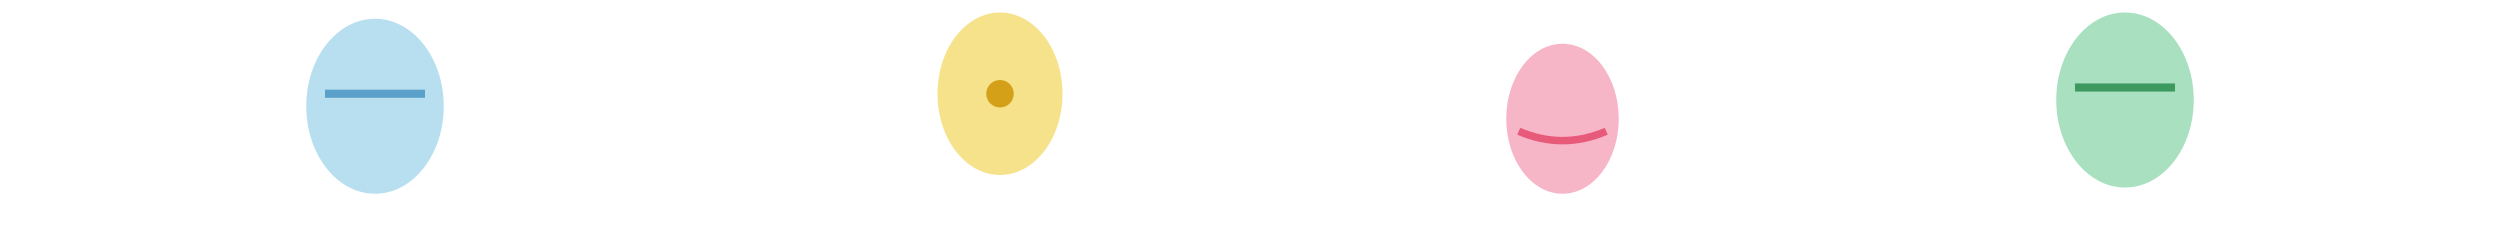
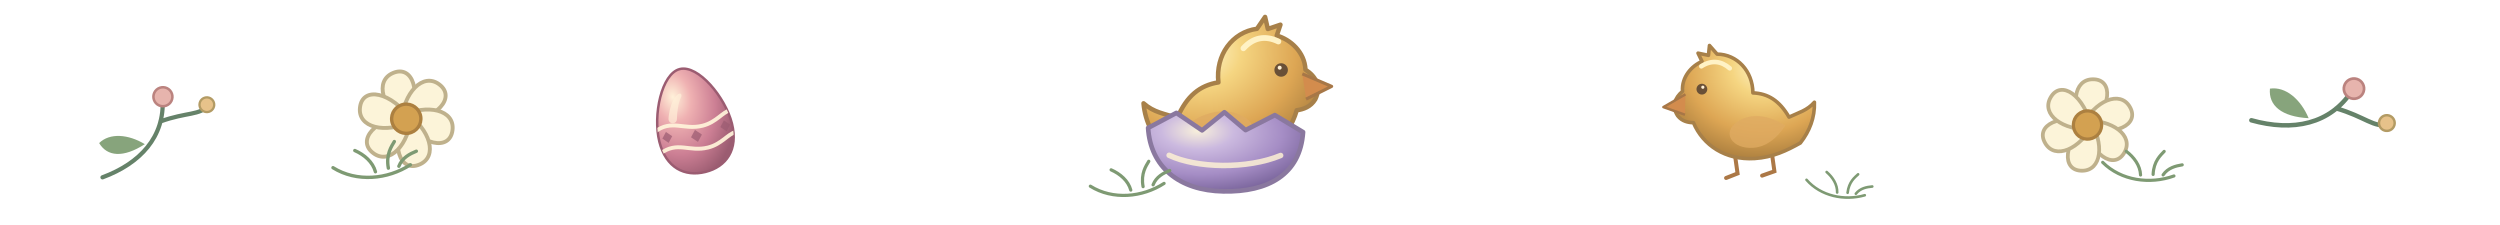
<svg xmlns="http://www.w3.org/2000/svg" viewBox="0 0 400 36" fill="none" aria-hidden="true">
-   <ellipse cx="60" cy="17" rx="11" ry="14" fill="#b8dff0" />
-   <path d="M52 15 H68" stroke="#5aa0c8" stroke-width="1.3" />
-   <ellipse cx="160" cy="15" rx="10" ry="13" fill="#f6e28b" />
-   <circle cx="160" cy="15" r="2.2" fill="#d4a017" />
-   <ellipse cx="250" cy="19" rx="9" ry="12" fill="#f7b5c8" />
-   <path d="M243 21 Q250 24 257 21" stroke="#e85a7a" stroke-width="1.2" fill="none" />
-   <ellipse cx="340" cy="16" rx="11" ry="14" fill="#a8e0c0" />
-   <path d="M332 14 H348" stroke="#3d9a5f" stroke-width="1.3" />
+   <defs>
+     <clipPath id="e-cap2-egg">
+       <path d="M0-20.5c6.7 0 13.3 13.6 13.3 23.3C13.3 12.4 7.6 17.2 0 17.2S-13.3 12.4-13.3 2.8C-13.3-6.9-6.7-20.5 0-20.5Z" />
+     </clipPath>
+     <linearGradient id="e-cap2-brass">
+       <stop stop-color="#8c7852" />
+       <stop offset=".48" stop-color="#e4ca8c" />
+       <stop offset="1" stop-color="#a98b58" />
+     </linearGradient>
+     <radialGradient id="e-cap2-rose" cx=".32" cy=".24" r=".81">
+       <stop offset="0" stop-color="#fff1d9" />
+       <stop offset=".29" stop-color="#efb1b2" />
+       <stop offset=".68" stop-color="#cc7f94" />
+       <stop offset="1" stop-color="#9b5c71" />
+     </radialGradient>
+     <radialGradient id="e-cap2-sky" cx=".32" cy=".24" r=".81">
+       <stop offset="0" stop-color="#f3fbec" />
+       <stop offset=".29" stop-color="#acd1dc" />
+       <stop offset=".68" stop-color="#79a9bc" />
+       <stop offset="1" stop-color="#527f96" />
+     </radialGradient>
+     <radialGradient id="e-cap2-gold" cx=".32" cy=".24" r=".81">
+       <stop offset="0" stop-color="#fff7d0" />
+       <stop offset=".29" stop-color="#f5d581" />
+       <stop offset=".68" stop-color="#dda654" />
+       <stop offset="1" stop-color="#a87c3d" />
+     </radialGradient>
+     <radialGradient id="e-cap2-lilac" cx=".32" cy=".24" r=".81">
+       <stop offset="0" stop-color="#f8f0db" />
+       <stop offset=".29" stop-color="#cbb9df" />
+       <stop offset=".68" stop-color="#a58dc5" />
+       <stop offset="1" stop-color="#78639a" />
+     </radialGradient>
+     <radialGradient id="e-cap2-mint" cx=".32" cy=".24" r=".81">
+       <stop offset="0" stop-color="#f5f7d6" />
+       <stop offset=".29" stop-color="#c4d6a2" />
+       <stop offset=".68" stop-color="#91b887" />
+       <stop offset="1" stop-color="#627e5c" />
+     </radialGradient>
+   </defs>
+   <g transform="translate(25 23) rotate(-19) scale(0.76)">
+     <path d="M-13 3C-4.5 2.8 2.2-.8 4.35-8.55m-2 4.4C8.2-4.25 10.7-2.6 13-4.1" stroke="#658269" stroke-width=".89" stroke-linecap="round" />
+     <path d="M-2.3-.7c-5.25 1.3-8.35-.1-9.02-3.35C-8.5-5.4-4.9-3.82-2.3-.7Z" fill="#87a47c" />
+     <circle cx="4.55" cy="-8.9" r="2" fill="#e7b4ad" stroke="#bb837f" stroke-width=".54" />
+     <circle cx="12.75" cy="-4.3" r="1.55" fill="#e7c28a" stroke="#b39b64" stroke-width=".49" />
+   </g>
+   <g transform="translate(65 19) rotate(-9) scale(1.2)">
+     <g transform="rotate(0)">
+       <path d="M0 .9c-3.0-2.85-3.4-6.55-.8-7.2 2.74-.7 3.55 3.05.8 7.2Z" fill="#fcf4d9" stroke="#bfb18c" stroke-width=".52" />
+     </g>
+     <g transform="rotate(60)">
+       <path d="M0 .9c-3.0-2.85-3.4-6.55-.8-7.2 2.74-.7 3.55 3.05.8 7.2Z" fill="#fcf4d9" stroke="#bfb18c" stroke-width=".52" />
+     </g>
+     <g transform="rotate(120)">
+       <path d="M0 .9c-3.0-2.85-3.4-6.55-.8-7.2 2.74-.7 3.55 3.05.8 7.2Z" fill="#fcf4d9" stroke="#bfb18c" stroke-width=".52" />
+     </g>
+     <g transform="rotate(180)">
+       <path d="M0 .9c-3.0-2.85-3.4-6.55-.8-7.2 2.74-.7 3.55 3.05.8 7.2Z" fill="#fcf4d9" stroke="#bfb18c" stroke-width=".52" />
+     </g>
+     <g transform="rotate(240)">
+       <path d="M0 .9c-3.0-2.85-3.4-6.55-.8-7.2 2.74-.7 3.55 3.05.8 7.2Z" fill="#fcf4d9" stroke="#bfb18c" stroke-width=".52" />
+     </g>
+     <g transform="rotate(300)">
+       <path d="M0 .9c-3.0-2.85-3.4-6.55-.8-7.2 2.74-.7 3.55 3.05.8 7.2Z" fill="#fcf4d9" stroke="#bfb18c" stroke-width=".52" />
+     </g>
+     <circle r="1.95" fill="#d3a151" stroke="#ac8040" stroke-width=".45" />
+   </g>
+   <g transform="translate(111 20) rotate(-14) scale(0.45)">
+     <path d="M0-20.5c6.7 0 13.3 13.6 13.3 23.3C13.3 12.4 7.6 17.2 0 17.2S-13.3 12.4-13.3 2.8C-13.3-6.9-6.7-20.5 0-20.5Z" fill="url(#e-cap2-rose)" stroke="#9b5c71" stroke-width=".89" />
+     <g clip-path="url(#e-cap2-egg)">
+       <path d="M-14-1C-7-4-4 1 3 1c5 0 8-3 11-3m-28 9c7-3 10 2 17 2 5 0 8-3 11-3" stroke="#fff3d9" stroke-width="1.4" opacity=".93" />
+       <path d="m-2 4 2-2.2L2 4 0 6.2Zm-10-2 1.8-2 1.8 2-1.8 2Zm21 1 1.8-2 1.8 2-1.8 2Z" fill="#9b5c71" opacity=".72" />
+     </g>
+     <path d="M-8.15-4.4c1.12-3.41 3.03-6.34 5.15-7.47 1.18-.62 1.73.32 1 1.2-1.42 1.7-2.51 4.33-3.33 7.24-.53 1.87-3.44 1.14-2.82-.97Z" fill="#fff1d9" opacity=".68" />
+   </g>
+   <g transform="translate(196 17) rotate(1) scale(0.8)">
+     <path d="M-11.4 9.3c-2.7-2.6-4.5-5.8-4.9-9.6 2.1 1.8 4.24 2 6.8 2.8 1.79-4.42 4.4-6.6 8.1-7.25-.72-5.45 2.6-10.12 7.52-10.85L7.7-18l.6 2.4 2.5-.9-.7 2.19c2.7.7 5.65 3.17 5.86 6.71 2.2 1.37 3.24 3.4 2.06 5.9-.88 1.53-2.36 2.05-3.66 2.25-1.6 5.96-6.61 10.42-13.89 11-4.53.36-8.3-.86-11.87-2.25Z" fill="url(#e-cap2-gold)" stroke="#a78049" stroke-width=".9" stroke-linejoin="round" />
+     <path d="m15.35-6.75 5.9 2.4-5.07 2.64" fill="#d38c4d" stroke="#a77747" stroke-width=".63" stroke-linejoin="round" />
+     <path d="M-8.25 4.48c3.64-3.3 8.17-4.36 11.6-2.68 4.63 2.25 2.19 6.74-2.98 7.05-3.01.18-5.91-1.27-8.62-4.37Z" fill="#dfab62" opacity=".78" />
+     <path d="M3.48-11.65c1.83-2.1 4.21-2.77 6.97-1.48" stroke="#fff2c5" stroke-width="1.15" stroke-linecap="round" />
+     <circle cx="11.1" cy="-7.45" r="1.35" fill="#695037" />
+     <circle cx="10.8" cy="-7.9" r=".4" fill="#fff1d6" />
+     <path d="M-15.3 4.6-9.7 1.5-4.5 4.9-.1 1.2 4.2 4.7l5.8-3.1 5.7 3.3c-.42 8.5-6.78 12.13-15.7 12.13S-14.7 12.35-15.3 4.6Z" fill="url(#e-cap2-lilac)" stroke="#8a789f" stroke-width=".93" stroke-linejoin="round" />
+     <path d="M-11 10c5.5 2.5 15.68 2.55 22.3-.35" stroke="#fff3d5" stroke-width="1.1" opacity=".83" stroke-linecap="round" />
+   </g>
+   <g transform="translate(280 18) rotate(-8) scale(0.64)">
+     <g transform="scale(-1 1)">
+       <path d="M-4 9.5v5.9l3.2.65m6-6.6v5.21l3 .72" stroke="#ac7846" stroke-width="1" stroke-linecap="round" />
+       <path d="M-11.4 9.3c-2.7-2.6-4.5-5.8-4.9-9.6 2.1 1.8 4.24 2 6.8 2.8 1.79-4.42 4.4-6.6 8.1-7.25-.72-5.45 2.6-10.12 7.52-10.85L7.7-18l.6 2.4 2.5-.9-.7 2.19c2.7.7 5.65 3.17 5.86 6.71 2.2 1.37 3.24 3.4 2.06 5.9-.88 1.53-2.36 2.05-3.66 2.25-1.6 5.96-6.61 10.42-13.89 11-4.53.36-8.3-.86-11.87-2.25Z" fill="url(#e-cap2-gold)" stroke="#a78049" stroke-width=".9" stroke-linejoin="round" />
+       <path d="m15.35-6.75 5.9 2.4-5.07 2.64" fill="#d38c4d" stroke="#a77747" stroke-width=".63" stroke-linejoin="round" />
+       <path d="M-8.25 4.48c3.64-3.3 8.17-4.36 11.6-2.68 4.63 2.25 2.19 6.74-2.98 7.05-3.01.18-5.91-1.27-8.62-4.37Z" fill="#dfab62" opacity=".78" />
+       <path d="M3.48-11.65c1.83-2.1 4.21-2.77 6.97-1.48" stroke="#fff2c5" stroke-width="1.15" stroke-linecap="round" />
+       <circle cx="11.1" cy="-7.45" r="1.35" fill="#695037" />
+       <circle cx="10.8" cy="-7.9" r=".4" fill="#fff1d6" />
+     </g>
+   </g>
+   <g transform="translate(334 20) rotate(14) scale(1.16)">
+     <g transform="rotate(0)">
+       <path d="M0 .9c-3.0-2.85-3.4-6.55-.8-7.2 2.74-.7 3.55 3.05.8 7.2Z" fill="#fcf4d9" stroke="#bfb18c" stroke-width=".52" />
+     </g>
+     <g transform="rotate(60)">
+       <path d="M0 .9c-3.0-2.85-3.4-6.55-.8-7.2 2.74-.7 3.55 3.05.8 7.2Z" fill="#fcf4d9" stroke="#bfb18c" stroke-width=".52" />
+     </g>
+     <g transform="rotate(120)">
+       <path d="M0 .9c-3.0-2.85-3.4-6.55-.8-7.2 2.74-.7 3.55 3.05.8 7.2Z" fill="#fcf4d9" stroke="#bfb18c" stroke-width=".52" />
+     </g>
+     <g transform="rotate(180)">
+       <path d="M0 .9c-3.0-2.85-3.4-6.55-.8-7.2 2.74-.7 3.55 3.05.8 7.2Z" fill="#fcf4d9" stroke="#bfb18c" stroke-width=".52" />
+     </g>
+     <g transform="rotate(240)">
+       <path d="M0 .9c-3.0-2.85-3.4-6.55-.8-7.2 2.74-.7 3.55 3.05.8 7.2Z" fill="#fcf4d9" stroke="#bfb18c" stroke-width=".52" />
+     </g>
+     <g transform="rotate(300)">
+       <path d="M0 .9c-3.0-2.85-3.4-6.55-.8-7.2 2.74-.7 3.55 3.05.8 7.2Z" fill="#fcf4d9" stroke="#bfb18c" stroke-width=".52" />
+     </g>
+     <circle r="1.95" fill="#d3a151" stroke="#ac8040" stroke-width=".45" />
+   </g>
+   <g transform="translate(371 20) rotate(17) scale(0.81)">
+     <path d="M-13 3C-4.5 2.8 2.2-.8 4.35-8.55m-2 4.4C8.2-4.25 10.7-2.6 13-4.1" stroke="#658269" stroke-width=".89" stroke-linecap="round" />
+     <path d="M-2.3-.7c-5.25 1.3-8.35-.1-9.02-3.35C-8.5-5.4-4.9-3.82-2.3-.7Z" fill="#87a47c" />
+     <circle cx="4.55" cy="-8.9" r="2" fill="#e7b4ad" stroke="#bb837f" stroke-width=".54" />
+     <circle cx="12.75" cy="-4.3" r="1.55" fill="#e7c28a" stroke="#b39b64" stroke-width=".49" />
+   </g>
+   <g transform="translate(57 26) rotate(-5) scale(0.63)">
+     <path d="M-6 .8c5.65 4.25 13.55 4.2 19.65.97m-9 1C4.2.23 2.2-1.8-.1-3.06m8.1 5.2c-.35-3.6 1.3-5.45 2.1-6.6m.6 6.35c1.02-2.07 3.04-2.89 4.75-3.42" stroke="#7e9a73" stroke-width=".86" stroke-linecap="round" />
+   </g>
+   <g transform="translate(178 29) rotate(-5) scale(0.6)">
+     <path d="M-6 .8c5.65 4.25 13.55 4.2 19.65.97m-9 1C4.2.23 2.2-1.8-.1-3.06m8.1 5.2c-.35-3.6 1.3-5.45 2.1-6.6m.6 6.35c1.02-2.07 3.04-2.89 4.75-3.42" stroke="#7e9a73" stroke-width=".86" stroke-linecap="round" />
+   </g>
+   <g transform="translate(292 29) rotate(12) scale(0.49)">
+     <path d="M-6 .8c5.65 4.25 13.55 4.2 19.65.97m-9 1C4.2.23 2.2-1.8-.1-3.06m8.1 5.2c-.35-3.6 1.3-5.45 2.1-6.6m.6 6.35c1.02-2.07 3.04-2.89 4.75-3.42" stroke="#7e9a73" stroke-width=".86" stroke-linecap="round" />
+   </g>
+   <g transform="translate(340 26) rotate(8) scale(0.59)">
+     <path d="M-6 .8c5.65 4.25 13.55 4.2 19.65.97m-9 1C4.2.23 2.2-1.8-.1-3.06m8.1 5.2c-.35-3.6 1.3-5.45 2.1-6.6m.6 6.35c1.02-2.07 3.04-2.89 4.75-3.42" stroke="#7e9a73" stroke-width=".86" stroke-linecap="round" />
+   </g>
</svg>
